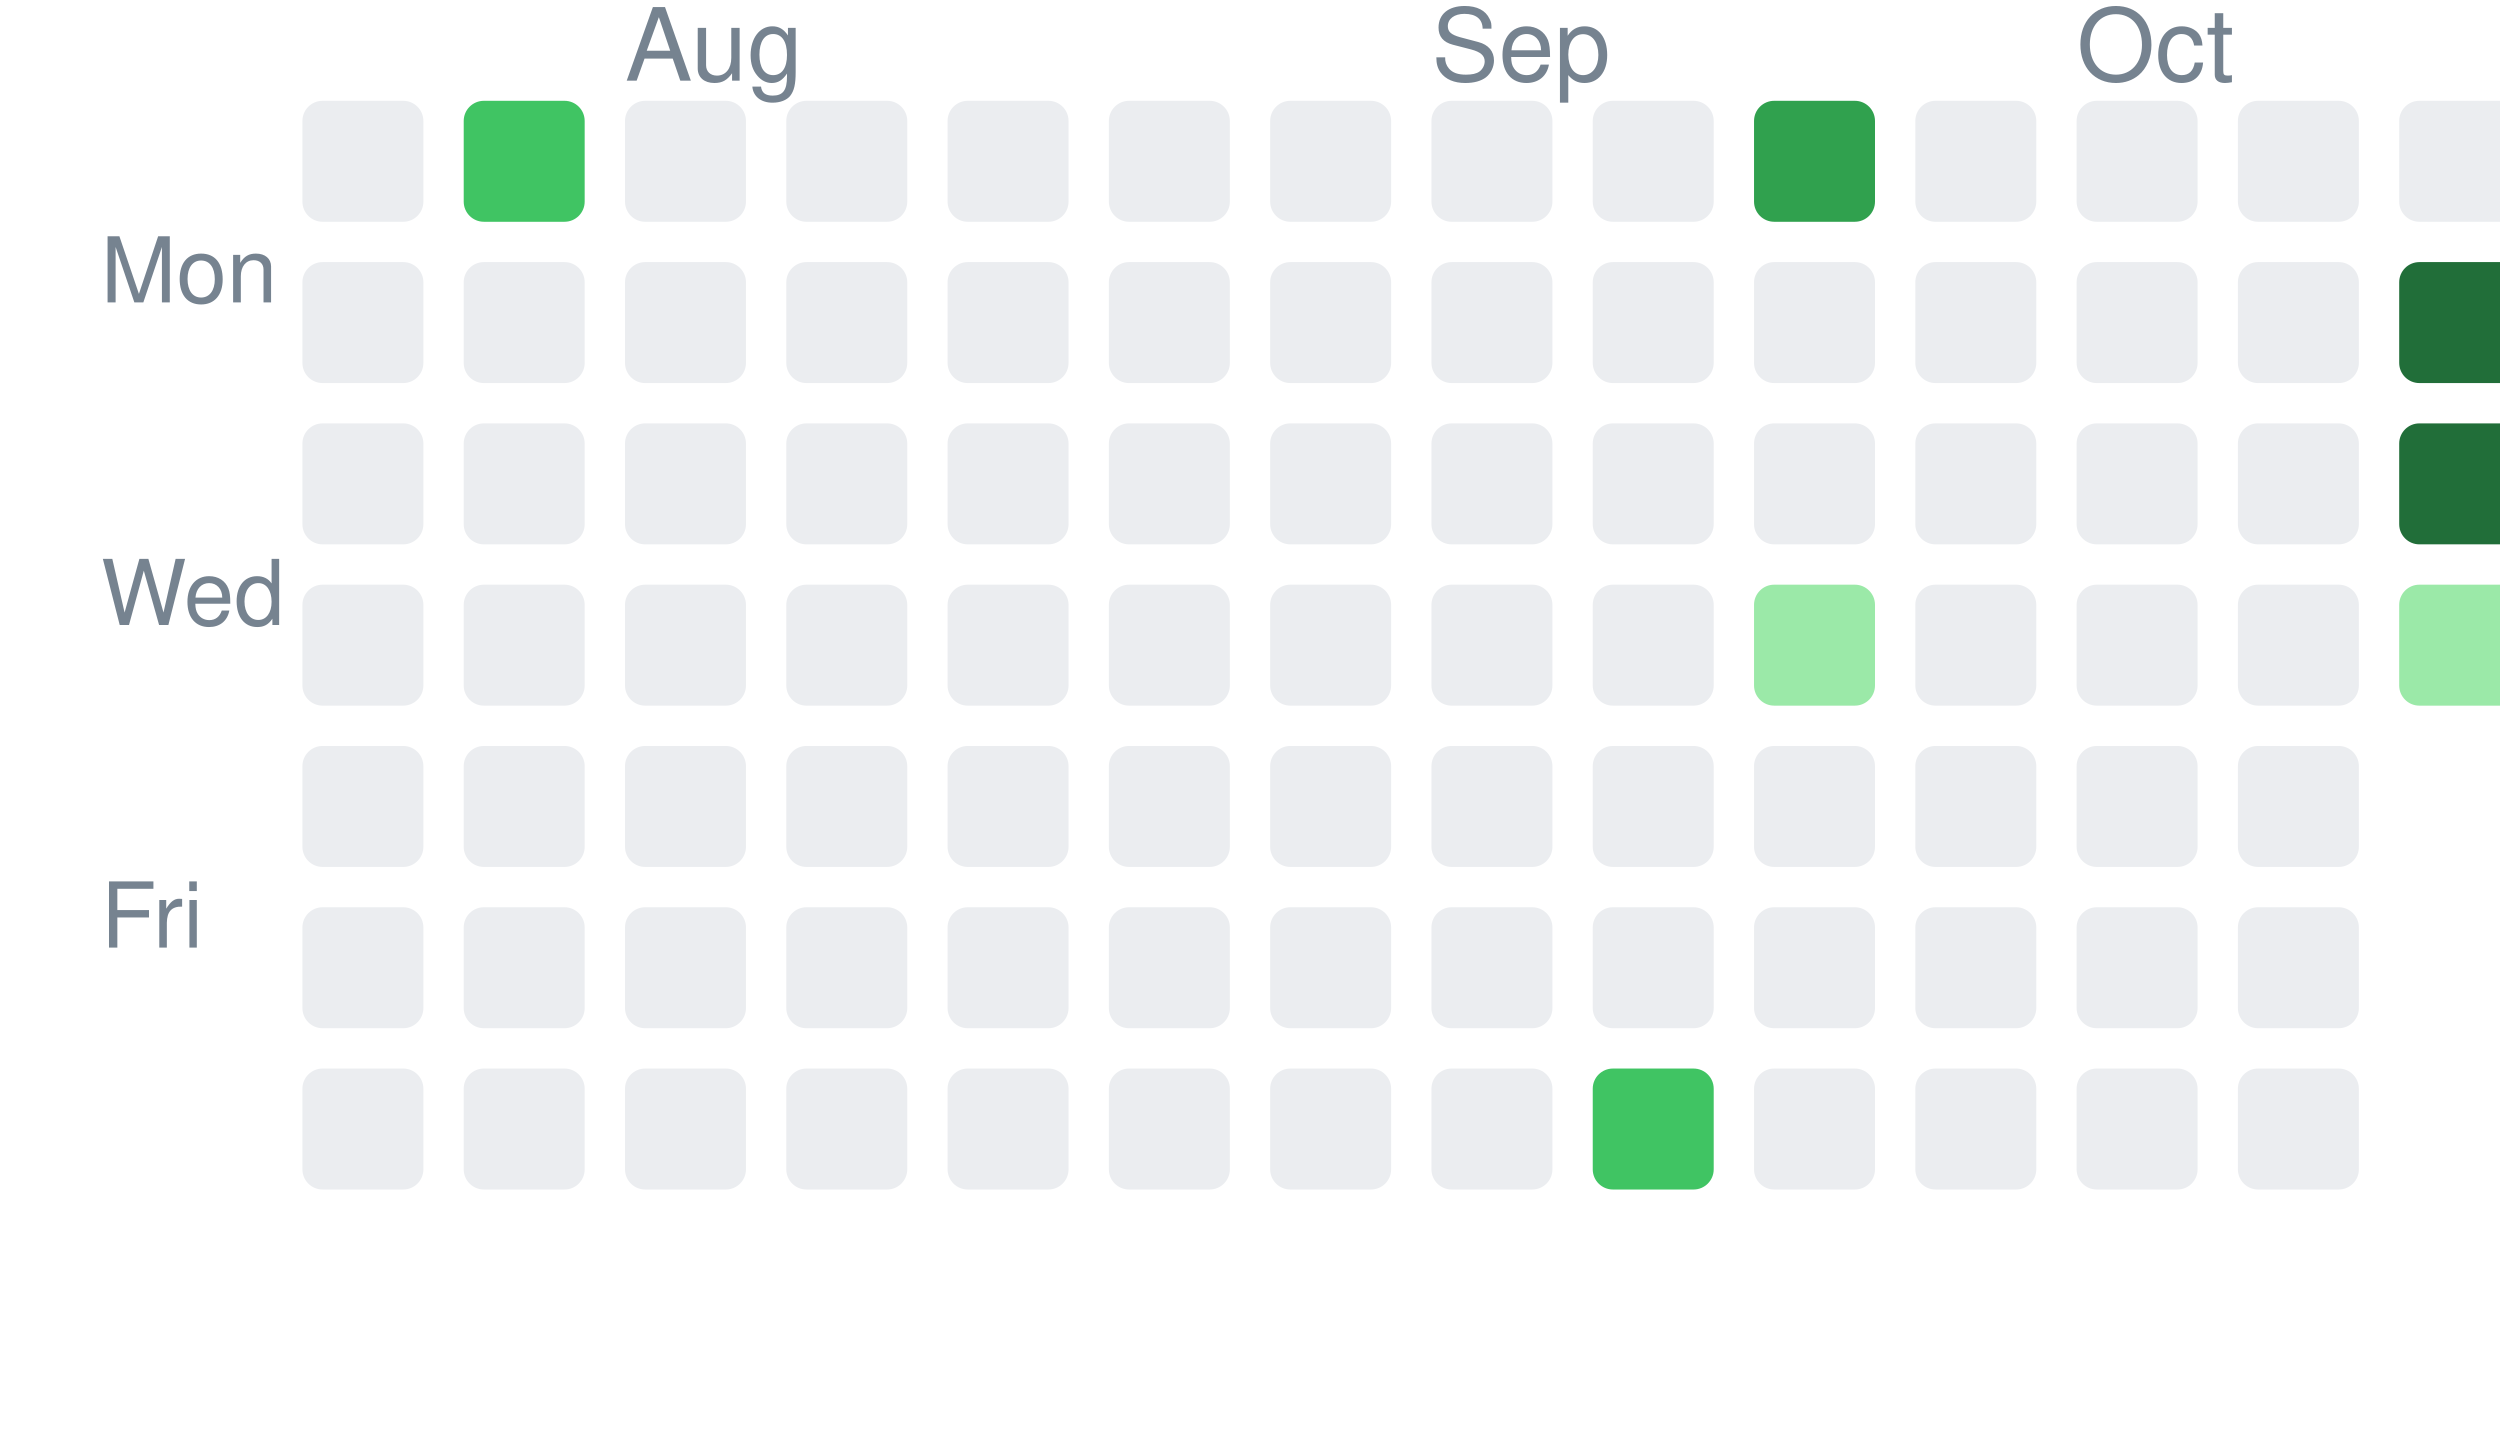
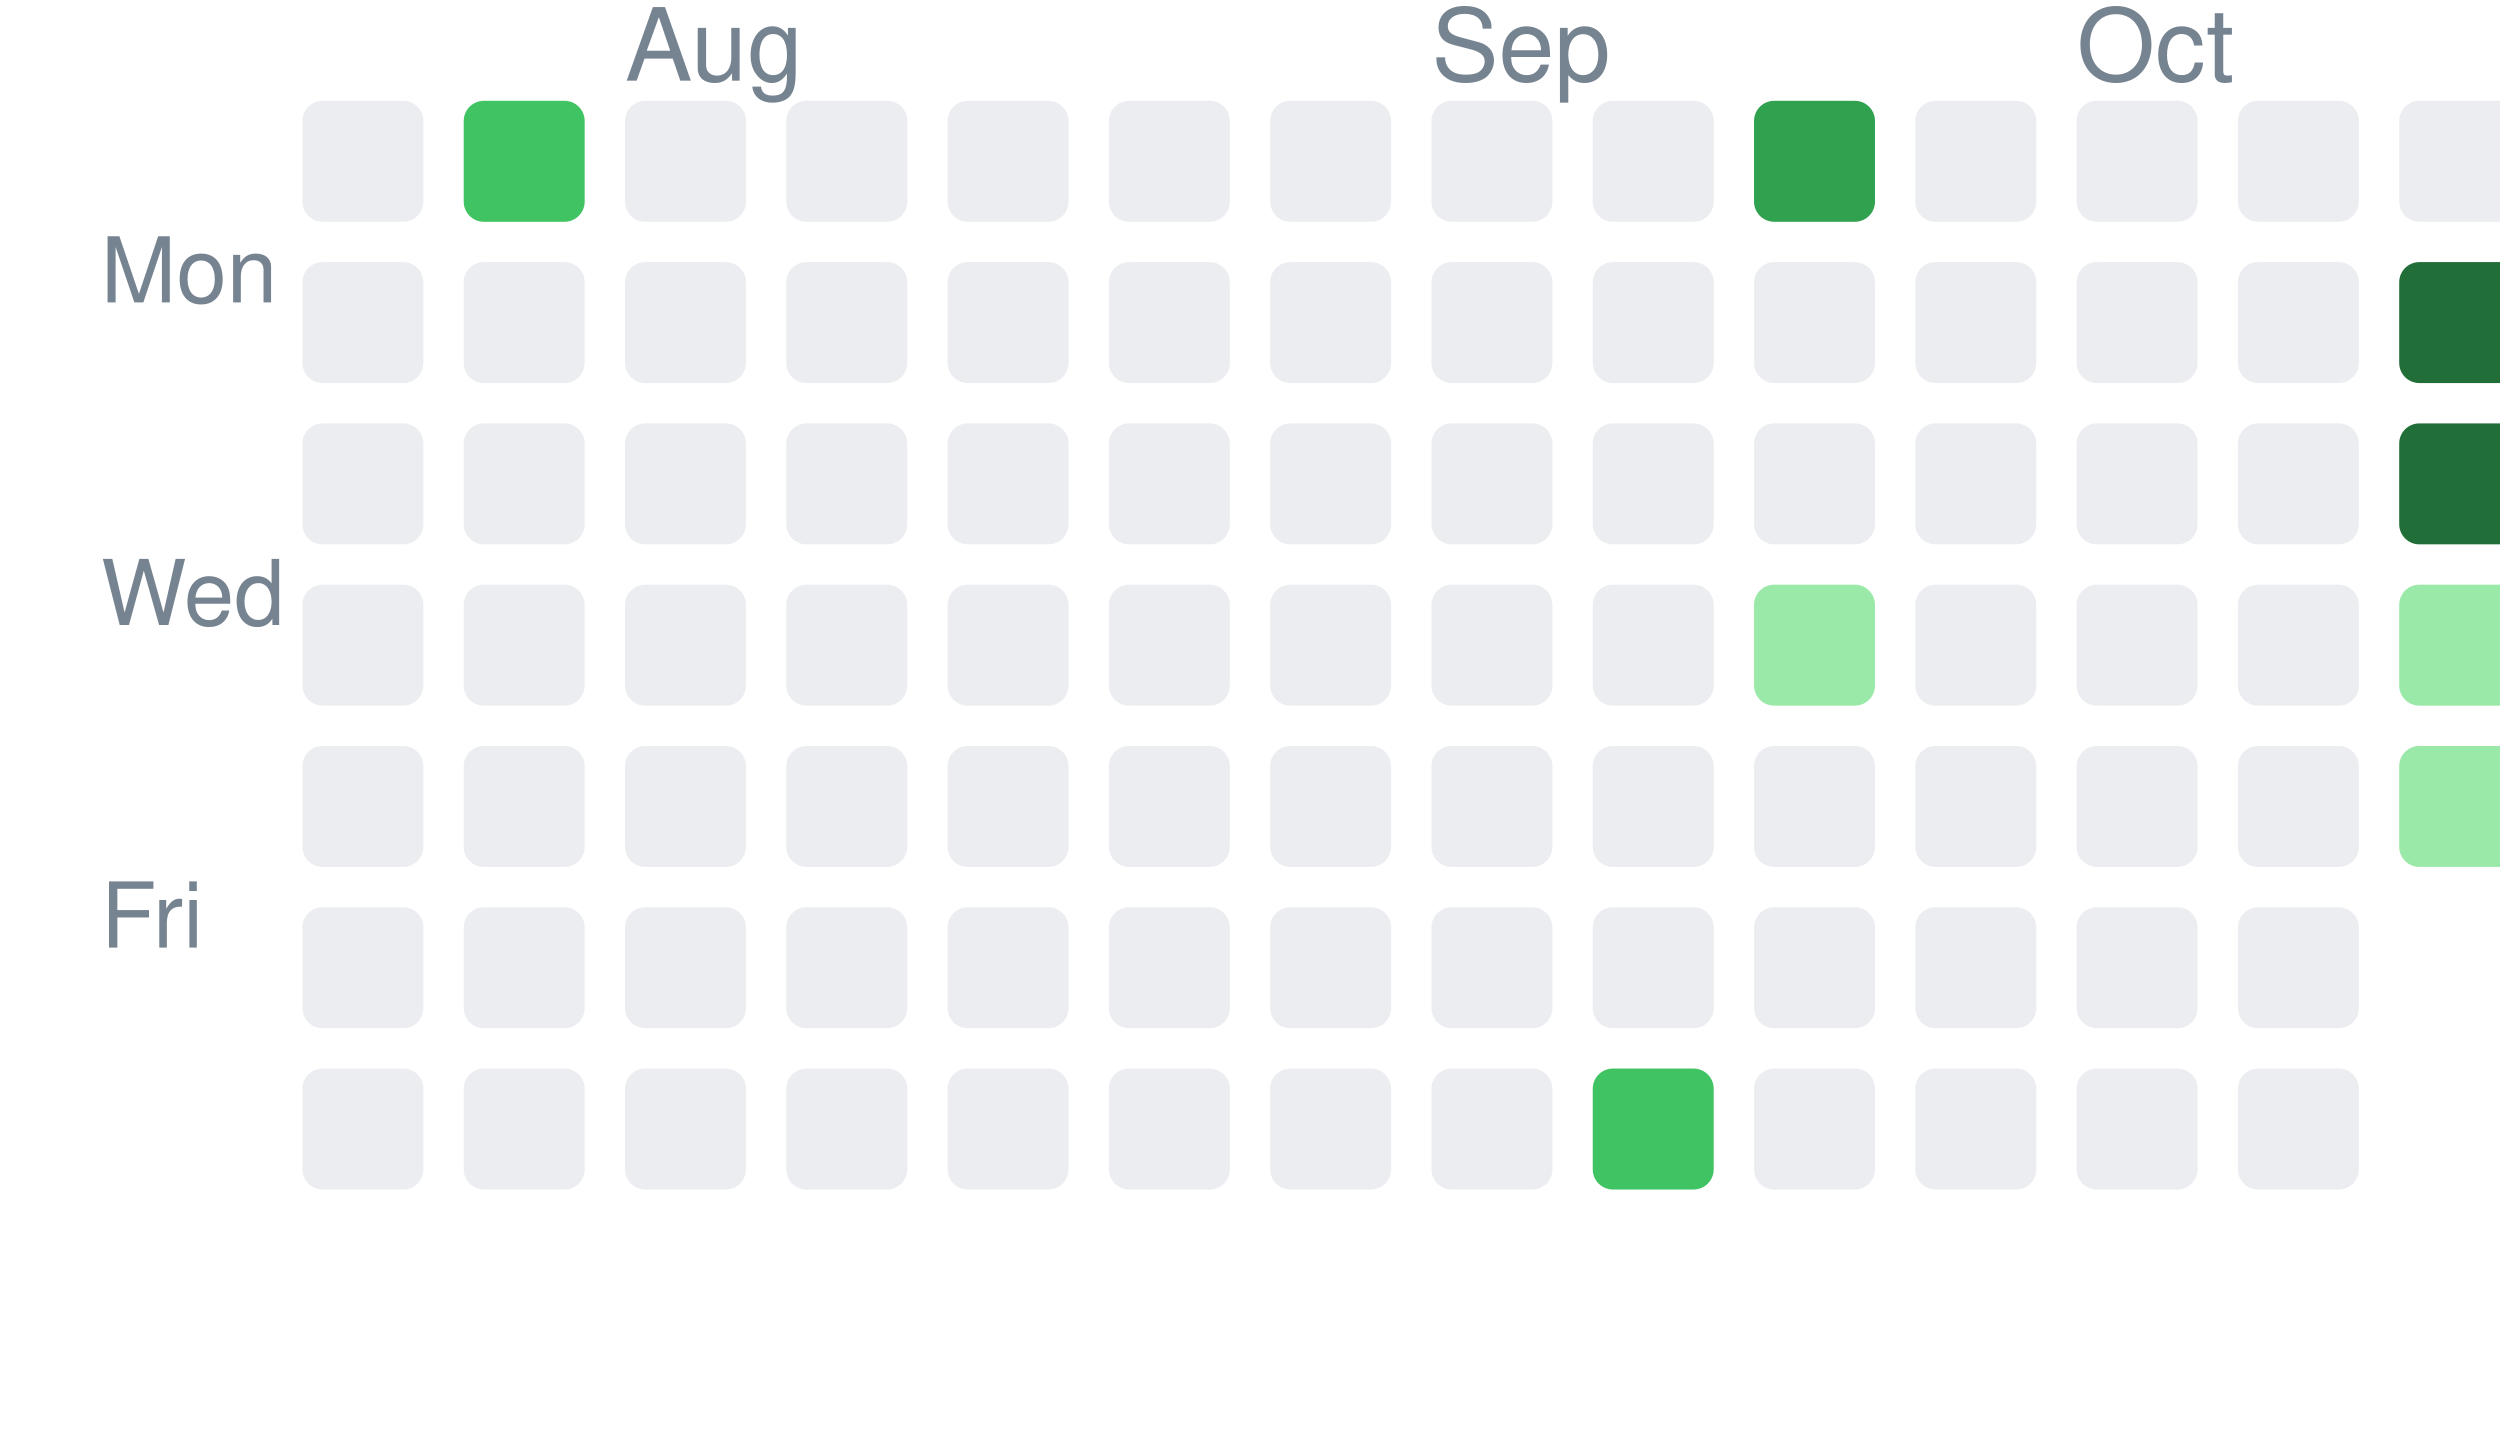
<svg xmlns="http://www.w3.org/2000/svg" width="248" height="142" style="font-family: -apple-system, BlinkMacSystemFont, Segoe UI, Helvetica, Arial, sans-serif, Apple Color Emoji, Segoe UI Emoji;">
  <style>
.month { font-size: 10px; fill: #768390; }
.wday { font-size: 9px; fill: #768390; }
</style>
  <text x="10" y="30" class="wday">Mon</text>
  <text x="10" y="62" class="wday">Wed</text>
  <text x="10" y="94" class="wday">Fri</text>
  <rect x="30" y="10" width="12" height="12" rx="2" ry="2" fill="#ebedf0" />
  <rect x="30" y="26" width="12" height="12" rx="2" ry="2" fill="#ebedf0" />
  <rect x="30" y="42" width="12" height="12" rx="2" ry="2" fill="#ebedf0" />
  <rect x="30" y="58" width="12" height="12" rx="2" ry="2" fill="#ebedf0" />
  <rect x="30" y="74" width="12" height="12" rx="2" ry="2" fill="#ebedf0" />
  <rect x="30" y="90" width="12" height="12" rx="2" ry="2" fill="#ebedf0" />
  <rect x="30" y="106" width="12" height="12" rx="2" ry="2" fill="#ebedf0" />
  <rect x="46" y="10" width="12" height="12" rx="2" ry="2" fill="#40c463" />
  <rect x="46" y="26" width="12" height="12" rx="2" ry="2" fill="#ebedf0" />
  <rect x="46" y="42" width="12" height="12" rx="2" ry="2" fill="#ebedf0" />
  <rect x="46" y="58" width="12" height="12" rx="2" ry="2" fill="#ebedf0" />
  <rect x="46" y="74" width="12" height="12" rx="2" ry="2" fill="#ebedf0" />
  <rect x="46" y="90" width="12" height="12" rx="2" ry="2" fill="#ebedf0" />
  <rect x="46" y="106" width="12" height="12" rx="2" ry="2" fill="#ebedf0" />
  <rect x="62" y="10" width="12" height="12" rx="2" ry="2" fill="#ebedf0" />
  <rect x="62" y="26" width="12" height="12" rx="2" ry="2" fill="#ebedf0" />
  <rect x="62" y="42" width="12" height="12" rx="2" ry="2" fill="#ebedf0" />
  <rect x="62" y="58" width="12" height="12" rx="2" ry="2" fill="#ebedf0" />
  <rect x="62" y="74" width="12" height="12" rx="2" ry="2" fill="#ebedf0" />
  <rect x="62" y="90" width="12" height="12" rx="2" ry="2" fill="#ebedf0" />
  <rect x="62" y="106" width="12" height="12" rx="2" ry="2" fill="#ebedf0" />
  <rect x="78" y="10" width="12" height="12" rx="2" ry="2" fill="#ebedf0" />
  <rect x="78" y="26" width="12" height="12" rx="2" ry="2" fill="#ebedf0" />
  <rect x="78" y="42" width="12" height="12" rx="2" ry="2" fill="#ebedf0" />
  <rect x="78" y="58" width="12" height="12" rx="2" ry="2" fill="#ebedf0" />
  <rect x="78" y="74" width="12" height="12" rx="2" ry="2" fill="#ebedf0" />
  <rect x="78" y="90" width="12" height="12" rx="2" ry="2" fill="#ebedf0" />
  <rect x="78" y="106" width="12" height="12" rx="2" ry="2" fill="#ebedf0" />
  <rect x="94" y="10" width="12" height="12" rx="2" ry="2" fill="#ebedf0" />
  <rect x="94" y="26" width="12" height="12" rx="2" ry="2" fill="#ebedf0" />
  <rect x="94" y="42" width="12" height="12" rx="2" ry="2" fill="#ebedf0" />
  <rect x="94" y="58" width="12" height="12" rx="2" ry="2" fill="#ebedf0" />
  <rect x="94" y="74" width="12" height="12" rx="2" ry="2" fill="#ebedf0" />
  <rect x="94" y="90" width="12" height="12" rx="2" ry="2" fill="#ebedf0" />
  <rect x="94" y="106" width="12" height="12" rx="2" ry="2" fill="#ebedf0" />
  <rect x="110" y="10" width="12" height="12" rx="2" ry="2" fill="#ebedf0" />
  <rect x="110" y="26" width="12" height="12" rx="2" ry="2" fill="#ebedf0" />
  <rect x="110" y="42" width="12" height="12" rx="2" ry="2" fill="#ebedf0" />
  <rect x="110" y="58" width="12" height="12" rx="2" ry="2" fill="#ebedf0" />
  <rect x="110" y="74" width="12" height="12" rx="2" ry="2" fill="#ebedf0" />
  <rect x="110" y="90" width="12" height="12" rx="2" ry="2" fill="#ebedf0" />
  <rect x="110" y="106" width="12" height="12" rx="2" ry="2" fill="#ebedf0" />
  <rect x="126" y="10" width="12" height="12" rx="2" ry="2" fill="#ebedf0" />
  <rect x="126" y="26" width="12" height="12" rx="2" ry="2" fill="#ebedf0" />
  <rect x="126" y="42" width="12" height="12" rx="2" ry="2" fill="#ebedf0" />
  <rect x="126" y="58" width="12" height="12" rx="2" ry="2" fill="#ebedf0" />
  <rect x="126" y="74" width="12" height="12" rx="2" ry="2" fill="#ebedf0" />
  <rect x="126" y="90" width="12" height="12" rx="2" ry="2" fill="#ebedf0" />
  <rect x="126" y="106" width="12" height="12" rx="2" ry="2" fill="#ebedf0" />
  <rect x="142" y="10" width="12" height="12" rx="2" ry="2" fill="#ebedf0" />
  <rect x="142" y="26" width="12" height="12" rx="2" ry="2" fill="#ebedf0" />
  <rect x="142" y="42" width="12" height="12" rx="2" ry="2" fill="#ebedf0" />
  <rect x="142" y="58" width="12" height="12" rx="2" ry="2" fill="#ebedf0" />
  <rect x="142" y="74" width="12" height="12" rx="2" ry="2" fill="#ebedf0" />
  <rect x="142" y="90" width="12" height="12" rx="2" ry="2" fill="#ebedf0" />
  <rect x="142" y="106" width="12" height="12" rx="2" ry="2" fill="#ebedf0" />
  <rect x="158" y="10" width="12" height="12" rx="2" ry="2" fill="#ebedf0" />
  <rect x="158" y="26" width="12" height="12" rx="2" ry="2" fill="#ebedf0" />
  <rect x="158" y="42" width="12" height="12" rx="2" ry="2" fill="#ebedf0" />
  <rect x="158" y="58" width="12" height="12" rx="2" ry="2" fill="#ebedf0" />
  <rect x="158" y="74" width="12" height="12" rx="2" ry="2" fill="#ebedf0" />
  <rect x="158" y="90" width="12" height="12" rx="2" ry="2" fill="#ebedf0" />
  <rect x="158" y="106" width="12" height="12" rx="2" ry="2" fill="#40c463" />
  <rect x="174" y="10" width="12" height="12" rx="2" ry="2" fill="#30a14e" />
  <rect x="174" y="26" width="12" height="12" rx="2" ry="2" fill="#ebedf0" />
  <rect x="174" y="42" width="12" height="12" rx="2" ry="2" fill="#ebedf0" />
  <rect x="174" y="58" width="12" height="12" rx="2" ry="2" fill="#9be9a8" />
  <rect x="174" y="74" width="12" height="12" rx="2" ry="2" fill="#ebedf0" />
  <rect x="174" y="90" width="12" height="12" rx="2" ry="2" fill="#ebedf0" />
  <rect x="174" y="106" width="12" height="12" rx="2" ry="2" fill="#ebedf0" />
  <rect x="190" y="10" width="12" height="12" rx="2" ry="2" fill="#ebedf0" />
  <rect x="190" y="26" width="12" height="12" rx="2" ry="2" fill="#ebedf0" />
  <rect x="190" y="42" width="12" height="12" rx="2" ry="2" fill="#ebedf0" />
  <rect x="190" y="58" width="12" height="12" rx="2" ry="2" fill="#ebedf0" />
  <rect x="190" y="74" width="12" height="12" rx="2" ry="2" fill="#ebedf0" />
  <rect x="190" y="90" width="12" height="12" rx="2" ry="2" fill="#ebedf0" />
  <rect x="190" y="106" width="12" height="12" rx="2" ry="2" fill="#ebedf0" />
  <rect x="206" y="10" width="12" height="12" rx="2" ry="2" fill="#ebedf0" />
  <rect x="206" y="26" width="12" height="12" rx="2" ry="2" fill="#ebedf0" />
  <rect x="206" y="42" width="12" height="12" rx="2" ry="2" fill="#ebedf0" />
  <rect x="206" y="58" width="12" height="12" rx="2" ry="2" fill="#ebedf0" />
  <rect x="206" y="74" width="12" height="12" rx="2" ry="2" fill="#ebedf0" />
  <rect x="206" y="90" width="12" height="12" rx="2" ry="2" fill="#ebedf0" />
  <rect x="206" y="106" width="12" height="12" rx="2" ry="2" fill="#ebedf0" />
  <rect x="222" y="10" width="12" height="12" rx="2" ry="2" fill="#ebedf0" />
  <rect x="222" y="26" width="12" height="12" rx="2" ry="2" fill="#ebedf0" />
  <rect x="222" y="42" width="12" height="12" rx="2" ry="2" fill="#ebedf0" />
  <rect x="222" y="58" width="12" height="12" rx="2" ry="2" fill="#ebedf0" />
  <rect x="222" y="74" width="12" height="12" rx="2" ry="2" fill="#ebedf0" />
  <rect x="222" y="90" width="12" height="12" rx="2" ry="2" fill="#ebedf0" />
  <rect x="222" y="106" width="12" height="12" rx="2" ry="2" fill="#ebedf0" />
  <rect x="238" y="10" width="12" height="12" rx="2" ry="2" fill="#ebedf0" />
  <rect x="238" y="26" width="12" height="12" rx="2" ry="2" fill="#216e39" />
  <rect x="238" y="42" width="12" height="12" rx="2" ry="2" fill="#216e39" />
  <rect x="238" y="58" width="12" height="12" rx="2" ry="2" fill="#9be9a8" />
+   <rect x="238" y="74" width="12" height="12" rx="2" ry="2" fill="#9be9a8" />
  <text x="62" y="8" class="month">Aug</text>
  <text x="142" y="8" class="month">Sep</text>
  <text x="206" y="8" class="month">Oct</text>
</svg>
